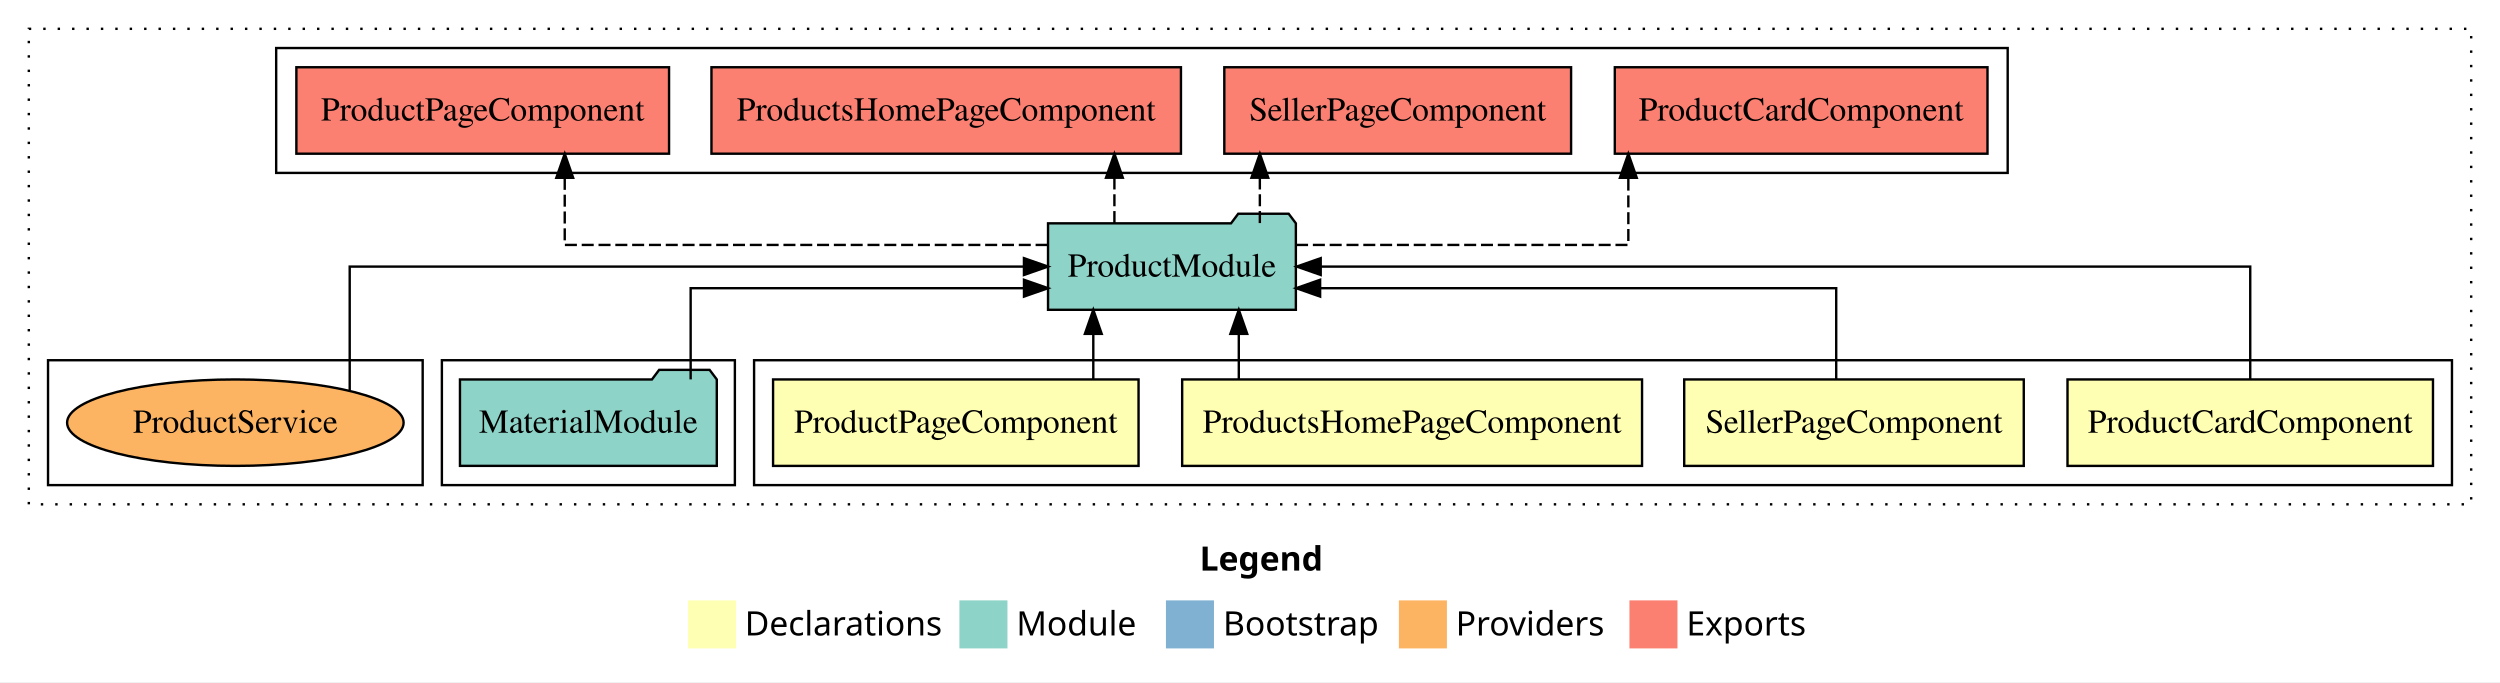
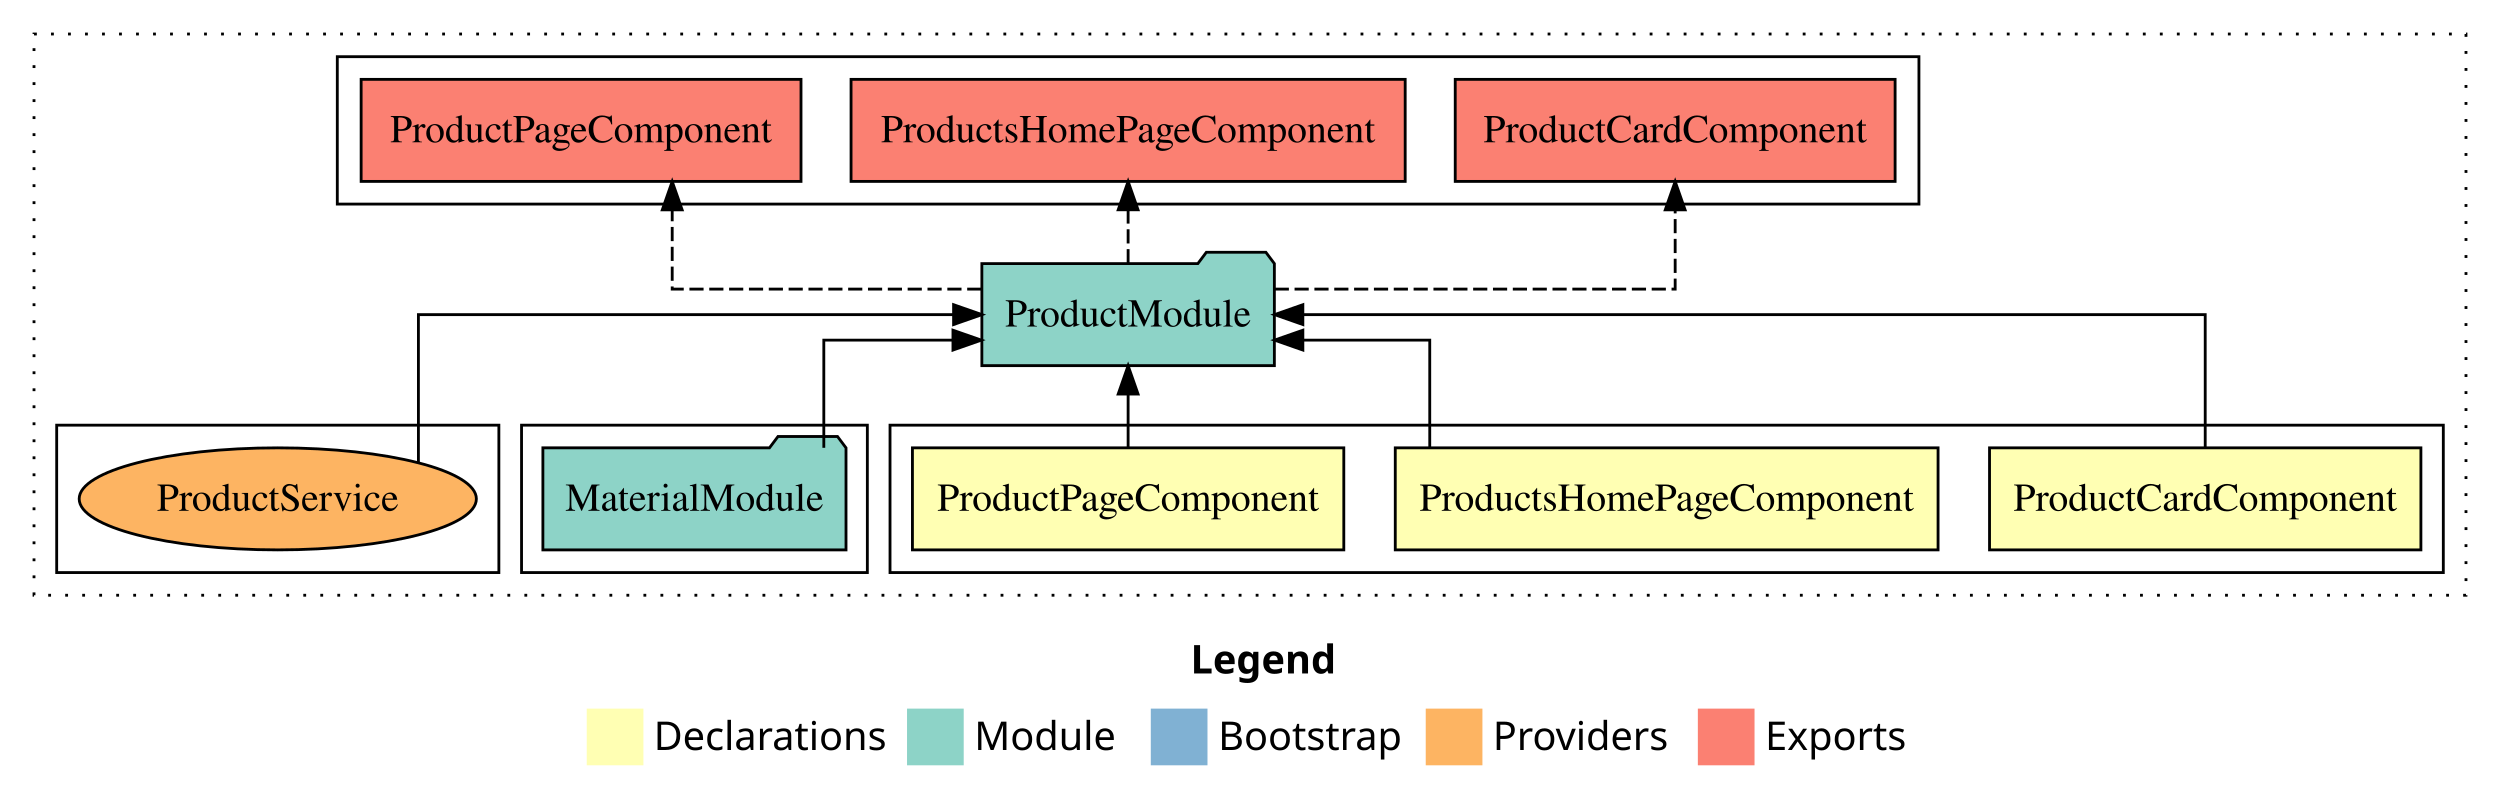
- <svg xmlns="http://www.w3.org/2000/svg" width="1041pt" height="284pt" viewBox="0.00 0.00 1041.00 284.00">
+ <svg xmlns="http://www.w3.org/2000/svg" width="882pt" height="284pt" viewBox="0.00 0.00 882.00 284.00">
  <g id="graph0" class="graph" transform="scale(1 1) rotate(0) translate(4 280)">
-     <polygon fill="#ffffff" stroke="transparent" points="-4,4 -4,-280 1037,-280 1037,4 -4,4" />
-     <text text-anchor="start" x="495.509" y="-42.4" font-family="sans-serif" font-weight="bold" font-size="14.00" fill="#000000">Legend</text>
-     <polygon fill="#ffffb3" stroke="transparent" points="282.5,-10 282.5,-30 302.5,-30 302.5,-10 282.5,-10" />
-     <text text-anchor="start" x="306.129" y="-15.4" font-family="sans-serif" font-size="14.00" fill="#000000">  Declarations</text>
-     <polygon fill="#8dd3c7" stroke="transparent" points="395.5,-10 395.5,-30 415.5,-30 415.5,-10 395.5,-10" />
-     <text text-anchor="start" x="419.225" y="-15.4" font-family="sans-serif" font-size="14.00" fill="#000000">  Module</text>
-     <polygon fill="#80b1d3" stroke="transparent" points="481.5,-10 481.5,-30 501.5,-30 501.5,-10 481.5,-10" />
-     <text text-anchor="start" x="505.281" y="-15.4" font-family="sans-serif" font-size="14.00" fill="#000000">  Bootstrap</text>
-     <polygon fill="#fdb462" stroke="transparent" points="578.5,-10 578.5,-30 598.5,-30 598.5,-10 578.5,-10" />
-     <text text-anchor="start" x="602.173" y="-15.4" font-family="sans-serif" font-size="14.00" fill="#000000">  Providers</text>
-     <polygon fill="#fb8072" stroke="transparent" points="674.5,-10 674.5,-30 694.5,-30 694.5,-10 674.5,-10" />
-     <text text-anchor="start" x="698.226" y="-15.4" font-family="sans-serif" font-size="14.00" fill="#000000">  Exports</text>
+     <polygon fill="#ffffff" stroke="transparent" points="-4,4 -4,-280 878,-280 878,4 -4,4" />
+     <text text-anchor="start" x="416.009" y="-42.4" font-family="sans-serif" font-weight="bold" font-size="14.00" fill="#000000">Legend</text>
+     <polygon fill="#ffffb3" stroke="transparent" points="203,-10 203,-30 223,-30 223,-10 203,-10" />
+     <text text-anchor="start" x="226.629" y="-15.4" font-family="sans-serif" font-size="14.00" fill="#000000">  Declarations</text>
+     <polygon fill="#8dd3c7" stroke="transparent" points="316,-10 316,-30 336,-30 336,-10 316,-10" />
+     <text text-anchor="start" x="339.725" y="-15.4" font-family="sans-serif" font-size="14.00" fill="#000000">  Module</text>
+     <polygon fill="#80b1d3" stroke="transparent" points="402,-10 402,-30 422,-30 422,-10 402,-10" />
+     <text text-anchor="start" x="425.781" y="-15.4" font-family="sans-serif" font-size="14.00" fill="#000000">  Bootstrap</text>
+     <polygon fill="#fdb462" stroke="transparent" points="499,-10 499,-30 519,-30 519,-10 499,-10" />
+     <text text-anchor="start" x="522.673" y="-15.4" font-family="sans-serif" font-size="14.00" fill="#000000">  Providers</text>
+     <polygon fill="#fb8072" stroke="transparent" points="595,-10 595,-30 615,-30 615,-10 595,-10" />
+     <text text-anchor="start" x="618.726" y="-15.4" font-family="sans-serif" font-size="14.00" fill="#000000">  Exports</text>
    <g id="clust1" class="cluster">
-       <polygon fill="none" stroke="#000000" stroke-dasharray="1,5" points="8,-70 8,-268 1025,-268 1025,-70 8,-70" />
+       <polygon fill="none" stroke="#000000" stroke-dasharray="1,5" points="8,-70 8,-268 866,-268 866,-70 8,-70" />
    </g>
    <g id="clust2" class="cluster">
-       <polygon fill="none" stroke="#000000" points="310,-78 310,-130 1017,-130 1017,-78 310,-78" />
+       <polygon fill="none" stroke="#000000" points="310,-78 310,-130 858,-130 858,-78 310,-78" />
+     </g>
+     <g id="clust6" class="cluster">
+       <polygon fill="none" stroke="#000000" points="180,-78 180,-130 302,-130 302,-78 180,-78" />
    </g>
    <g id="clust7" class="cluster">
-       <polygon fill="none" stroke="#000000" points="180,-78 180,-130 302,-130 302,-78 180,-78" />
+       <polygon fill="none" stroke="#000000" points="115,-208 115,-260 673,-260 673,-208 115,-208" />
    </g>
-     <g id="clust8" class="cluster">
-       <polygon fill="none" stroke="#000000" points="111,-208 111,-260 832,-260 832,-208 111,-208" />
-     </g>
-     <g id="clust10" class="cluster">
+     <g id="clust9" class="cluster">
      <polygon fill="none" stroke="#000000" points="16,-78 16,-130 172,-130 172,-78 16,-78" />
    </g>
    <g id="node1" class="node">
-       <polygon fill="#ffffb3" stroke="#000000" points="1009.093,-122 856.907,-122 856.907,-86 1009.093,-86 1009.093,-122" />
-       <text text-anchor="middle" x="933" y="-99.8" font-family="Times,serif" font-size="14.00" fill="#000000">ProductCardComponent</text>
+       <polygon fill="#ffffb3" stroke="#000000" points="850.093,-122 697.907,-122 697.907,-86 850.093,-86 850.093,-122" />
+       <text text-anchor="middle" x="774" y="-99.8" font-family="Times,serif" font-size="14.00" fill="#000000">ProductCardComponent</text>
    </g>
-     <g id="node5" class="node">
-       <polygon fill="#8dd3c7" stroke="#000000" points="535.598,-187 532.598,-191 511.598,-191 508.598,-187 432.402,-187 432.402,-151 535.598,-151 535.598,-187" />
-       <text text-anchor="middle" x="484" y="-164.8" font-family="Times,serif" font-size="14.00" fill="#000000">ProductModule</text>
+     <g id="node4" class="node">
+       <polygon fill="#8dd3c7" stroke="#000000" points="445.598,-187 442.598,-191 421.598,-191 418.598,-187 342.402,-187 342.402,-151 445.598,-151 445.598,-187" />
+       <text text-anchor="middle" x="394" y="-164.8" font-family="Times,serif" font-size="14.00" fill="#000000">ProductModule</text>
    </g>
    <g id="edge1" class="edge">
-       <path fill="none" stroke="#000000" d="M933,-122.106C933,-141.339 933,-169 933,-169 933,-169 545.945,-169 545.945,-169" />
-       <polygon fill="#000000" stroke="#000000" points="545.945,-165.5 535.945,-169 545.945,-172.5 545.945,-165.5" />
+       <path fill="none" stroke="#000000" d="M774,-122.106C774,-141.339 774,-169 774,-169 774,-169 455.644,-169 455.644,-169" />
+       <polygon fill="#000000" stroke="#000000" points="455.644,-165.5 445.644,-169 455.644,-172.5 455.644,-165.5" />
    </g>
    <g id="node2" class="node">
-       <polygon fill="#ffffb3" stroke="#000000" points="838.698,-122 697.302,-122 697.302,-86 838.698,-86 838.698,-122" />
-       <text text-anchor="middle" x="768" y="-99.8" font-family="Times,serif" font-size="14.00" fill="#000000">SellerPageComponent</text>
-     </g>
-     <g id="edge2" class="edge">
-       <path fill="none" stroke="#000000" d="M760.599,-122.027C760.599,-138.398 760.599,-160 760.599,-160 760.599,-160 545.702,-160 545.702,-160" />
-       <polygon fill="#000000" stroke="#000000" points="545.702,-156.5 535.702,-160 545.702,-163.5 545.702,-156.5" />
-     </g>
-     <g id="node3" class="node">
      <polygon fill="#ffffb3" stroke="#000000" points="679.749,-122 488.251,-122 488.251,-86 679.749,-86 679.749,-122" />
      <text text-anchor="middle" x="584" y="-99.8" font-family="Times,serif" font-size="14.00" fill="#000000">ProductsHomePageComponent</text>
    </g>
-     <g id="edge3" class="edge">
-       <path fill="none" stroke="#000000" d="M511.837,-122.106C511.837,-122.106 511.837,-140.991 511.837,-140.991" />
-       <polygon fill="#000000" stroke="#000000" points="508.337,-140.991 511.837,-150.991 515.337,-140.991 508.337,-140.991" />
+     <g id="edge2" class="edge">
+       <path fill="none" stroke="#000000" d="M500.414,-122.027C500.414,-138.398 500.414,-160 500.414,-160 500.414,-160 455.648,-160 455.648,-160" />
+       <polygon fill="#000000" stroke="#000000" points="455.649,-156.5 445.648,-160 455.648,-163.5 455.649,-156.5" />
    </g>
-     <g id="node4" class="node">
+     <g id="node3" class="node">
      <polygon fill="#ffffb3" stroke="#000000" points="470.093,-122 317.907,-122 317.907,-86 470.093,-86 470.093,-122" />
      <text text-anchor="middle" x="394" y="-99.8" font-family="Times,serif" font-size="14.00" fill="#000000">ProductPageComponent</text>
    </g>
-     <g id="edge4" class="edge">
-       <path fill="none" stroke="#000000" d="M451.249,-122.106C451.249,-122.106 451.249,-140.991 451.249,-140.991" />
-       <polygon fill="#000000" stroke="#000000" points="447.749,-140.991 451.249,-150.991 454.749,-140.991 447.749,-140.991" />
+     <g id="edge3" class="edge">
+       <path fill="none" stroke="#000000" d="M394,-122.106C394,-122.106 394,-140.991 394,-140.991" />
+       <polygon fill="#000000" stroke="#000000" points="390.5,-140.991 394,-150.991 397.5,-140.991 390.5,-140.991" />
+     </g>
+     <g id="node6" class="node">
+       <polygon fill="#fb8072" stroke="#000000" points="664.593,-252 509.407,-252 509.407,-216 664.593,-216 664.593,-252" />
+       <text text-anchor="middle" x="587" y="-229.8" font-family="Times,serif" font-size="14.00" fill="#000000">ProductCardComponent </text>
+     </g>
+     <g id="edge5" class="edge">
+       <path fill="none" stroke="#000000" stroke-dasharray="5,2" d="M445.721,-178C502.889,-178 587,-178 587,-178 587,-178 587,-205.973 587,-205.973" />
+       <polygon fill="#000000" stroke="#000000" points="583.5,-205.973 587,-215.973 590.5,-205.973 583.5,-205.973" />
    </g>
    <g id="node7" class="node">
-       <polygon fill="#fb8072" stroke="#000000" points="823.593,-252 668.407,-252 668.407,-216 823.593,-216 823.593,-252" />
-       <text text-anchor="middle" x="746" y="-229.8" font-family="Times,serif" font-size="14.00" fill="#000000">ProductCardComponent </text>
+       <polygon fill="#fb8072" stroke="#000000" points="491.749,-252 296.251,-252 296.251,-216 491.749,-216 491.749,-252" />
+       <text text-anchor="middle" x="394" y="-229.8" font-family="Times,serif" font-size="14.00" fill="#000000">ProductsHomePageComponent </text>
    </g>
    <g id="edge6" class="edge">
-       <path fill="none" stroke="#000000" stroke-dasharray="5,2" d="M535.678,-178C591.952,-178 674.039,-178 674.039,-178 674.039,-178 674.039,-205.973 674.039,-205.973" />
-       <polygon fill="#000000" stroke="#000000" points="670.539,-205.973 674.039,-215.973 677.539,-205.973 670.539,-205.973" />
+       <path fill="none" stroke="#000000" stroke-dasharray="5,2" d="M394,-187.106C394,-187.106 394,-205.991 394,-205.991" />
+       <polygon fill="#000000" stroke="#000000" points="390.5,-205.991 394,-215.991 397.5,-205.991 390.5,-205.991" />
    </g>
    <g id="node8" class="node">
-       <polygon fill="#fb8072" stroke="#000000" points="650.198,-252 505.802,-252 505.802,-216 650.198,-216 650.198,-252" />
-       <text text-anchor="middle" x="578" y="-229.8" font-family="Times,serif" font-size="14.00" fill="#000000">SellerPageComponent </text>
+       <polygon fill="#fb8072" stroke="#000000" points="278.593,-252 123.407,-252 123.407,-216 278.593,-216 278.593,-252" />
+       <text text-anchor="middle" x="201" y="-229.8" font-family="Times,serif" font-size="14.00" fill="#000000">ProductPageComponent </text>
    </g>
    <g id="edge7" class="edge">
-       <path fill="none" stroke="#000000" stroke-dasharray="5,2" d="M520.6,-187.106C520.6,-187.106 520.6,-205.991 520.6,-205.991" />
-       <polygon fill="#000000" stroke="#000000" points="517.1,-205.991 520.6,-215.991 524.1,-205.991 517.1,-205.991" />
+       <path fill="none" stroke="#000000" stroke-dasharray="5,2" d="M342.222,-178C295.202,-178 233.155,-178 233.155,-178 233.155,-178 233.155,-205.973 233.155,-205.973" />
+       <polygon fill="#000000" stroke="#000000" points="229.656,-205.973 233.155,-215.973 236.656,-205.973 229.656,-205.973" />
    </g>
-     <g id="node9" class="node">
-       <polygon fill="#fb8072" stroke="#000000" points="487.749,-252 292.251,-252 292.251,-216 487.749,-216 487.749,-252" />
-       <text text-anchor="middle" x="390" y="-229.8" font-family="Times,serif" font-size="14.00" fill="#000000">ProductsHomePageComponent </text>
-     </g>
-     <g id="edge8" class="edge">
-       <path fill="none" stroke="#000000" stroke-dasharray="5,2" d="M460.038,-187.106C460.038,-187.106 460.038,-205.991 460.038,-205.991" />
-       <polygon fill="#000000" stroke="#000000" points="456.538,-205.991 460.038,-215.991 463.538,-205.991 456.538,-205.991" />
-     </g>
-     <g id="node10" class="node">
-       <polygon fill="#fb8072" stroke="#000000" points="274.593,-252 119.407,-252 119.407,-216 274.593,-216 274.593,-252" />
-       <text text-anchor="middle" x="197" y="-229.8" font-family="Times,serif" font-size="14.00" fill="#000000">ProductPageComponent </text>
-     </g>
-     <g id="edge9" class="edge">
-       <path fill="none" stroke="#000000" stroke-dasharray="5,2" d="M432.223,-178C358.25,-178 231.155,-178 231.155,-178 231.155,-178 231.155,-205.973 231.155,-205.973" />
-       <polygon fill="#000000" stroke="#000000" points="227.656,-205.973 231.155,-215.973 234.656,-205.973 227.656,-205.973" />
-     </g>
-     <g id="node6" class="node">
+     <g id="node5" class="node">
      <polygon fill="#8dd3c7" stroke="#000000" points="294.471,-122 291.471,-126 270.471,-126 267.471,-122 187.529,-122 187.529,-86 294.471,-86 294.471,-122" />
      <text text-anchor="middle" x="241" y="-99.8" font-family="Times,serif" font-size="14.00" fill="#000000">MaterialModule</text>
    </g>
-     <g id="edge5" class="edge">
-       <path fill="none" stroke="#000000" d="M283.586,-122.027C283.586,-138.398 283.586,-160 283.586,-160 283.586,-160 422.388,-160 422.388,-160" />
-       <polygon fill="#000000" stroke="#000000" points="422.388,-163.5 432.388,-160 422.388,-156.5 422.388,-163.5" />
+     <g id="edge4" class="edge">
+       <path fill="none" stroke="#000000" d="M286.641,-122.027C286.641,-138.398 286.641,-160 286.641,-160 286.641,-160 332.207,-160 332.207,-160" />
+       <polygon fill="#000000" stroke="#000000" points="332.207,-163.5 342.207,-160 332.207,-156.5 332.207,-163.5" />
    </g>
-     <g id="node11" class="node">
+     <g id="node9" class="node">
      <ellipse fill="#fdb462" stroke="#000000" cx="94" cy="-104" rx="70.062" ry="18" />
      <text text-anchor="middle" x="94" y="-99.8" font-family="Times,serif" font-size="14.00" fill="#000000">ProductService</text>
    </g>
-     <g id="edge10" class="edge">
-       <path fill="none" stroke="#000000" d="M141.617,-117.468C141.617,-136.507 141.617,-169 141.617,-169 141.617,-169 422.371,-169 422.371,-169" />
-       <polygon fill="#000000" stroke="#000000" points="422.371,-172.5 432.371,-169 422.371,-165.5 422.371,-172.5" />
+     <g id="edge8" class="edge">
+       <path fill="none" stroke="#000000" d="M143.617,-116.842C143.617,-135.785 143.617,-169 143.617,-169 143.617,-169 332.424,-169 332.424,-169" />
+       <polygon fill="#000000" stroke="#000000" points="332.424,-172.5 342.424,-169 332.424,-165.5 332.424,-172.5" />
    </g>
  </g>
</svg>
